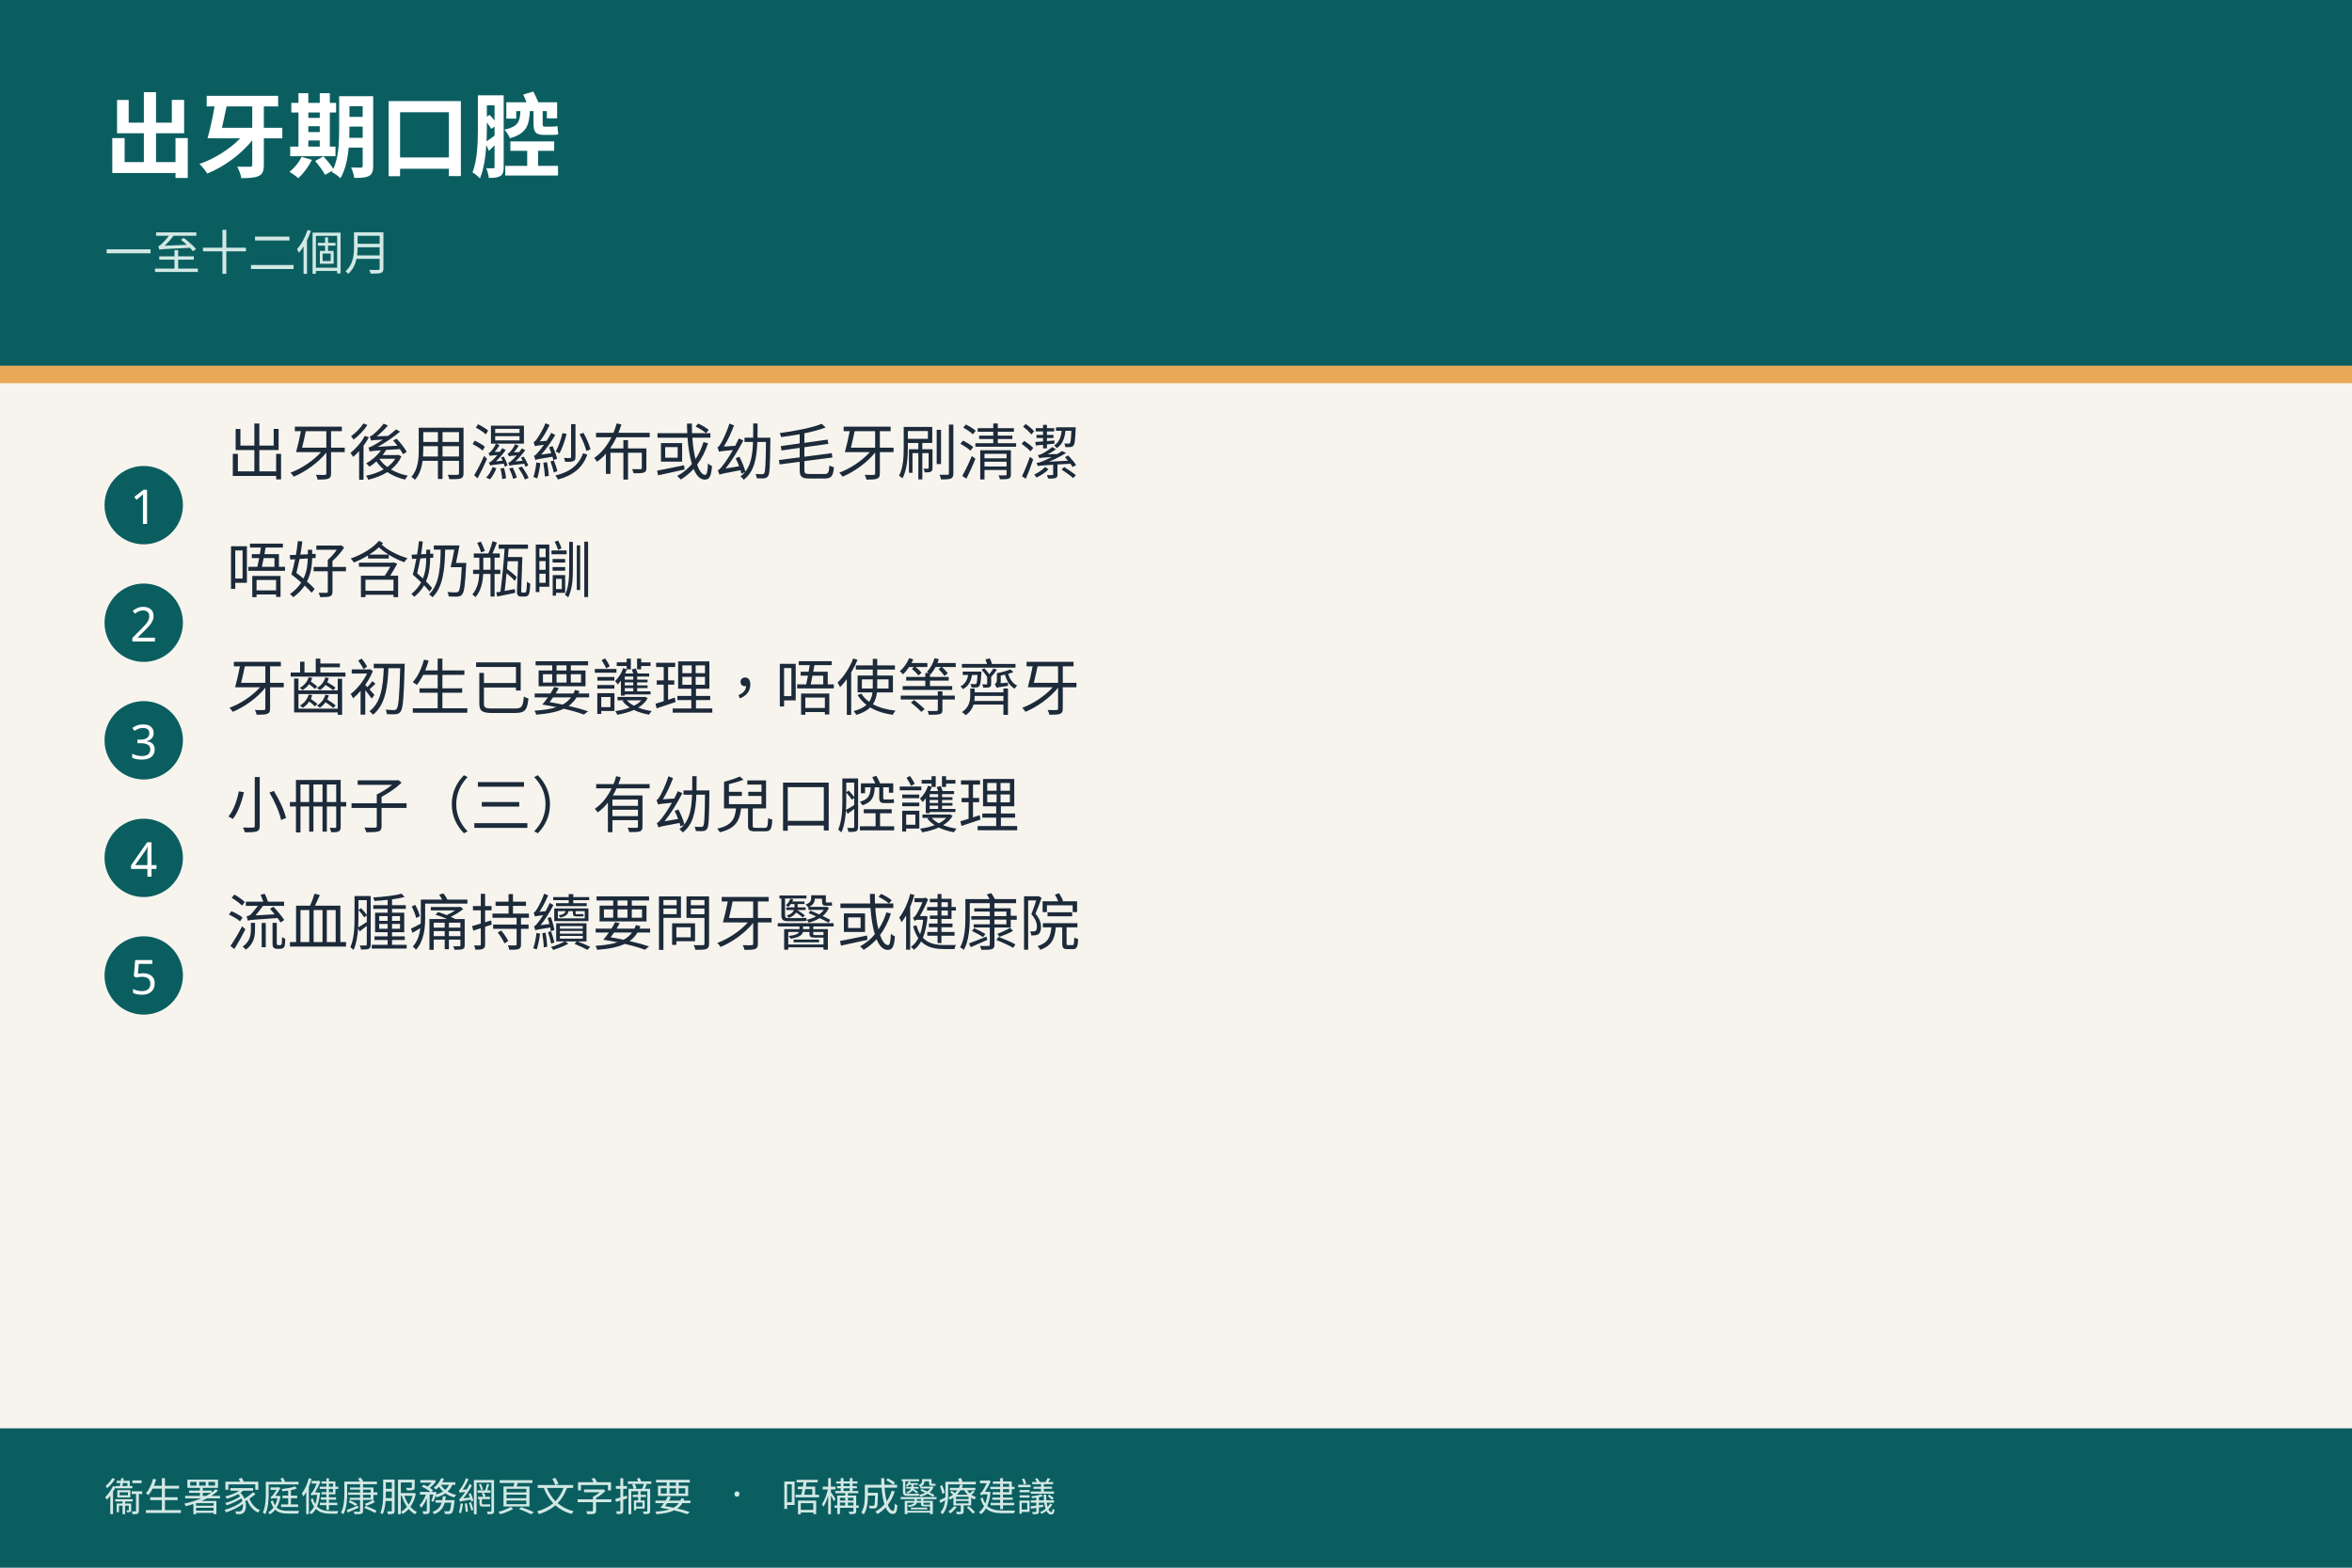
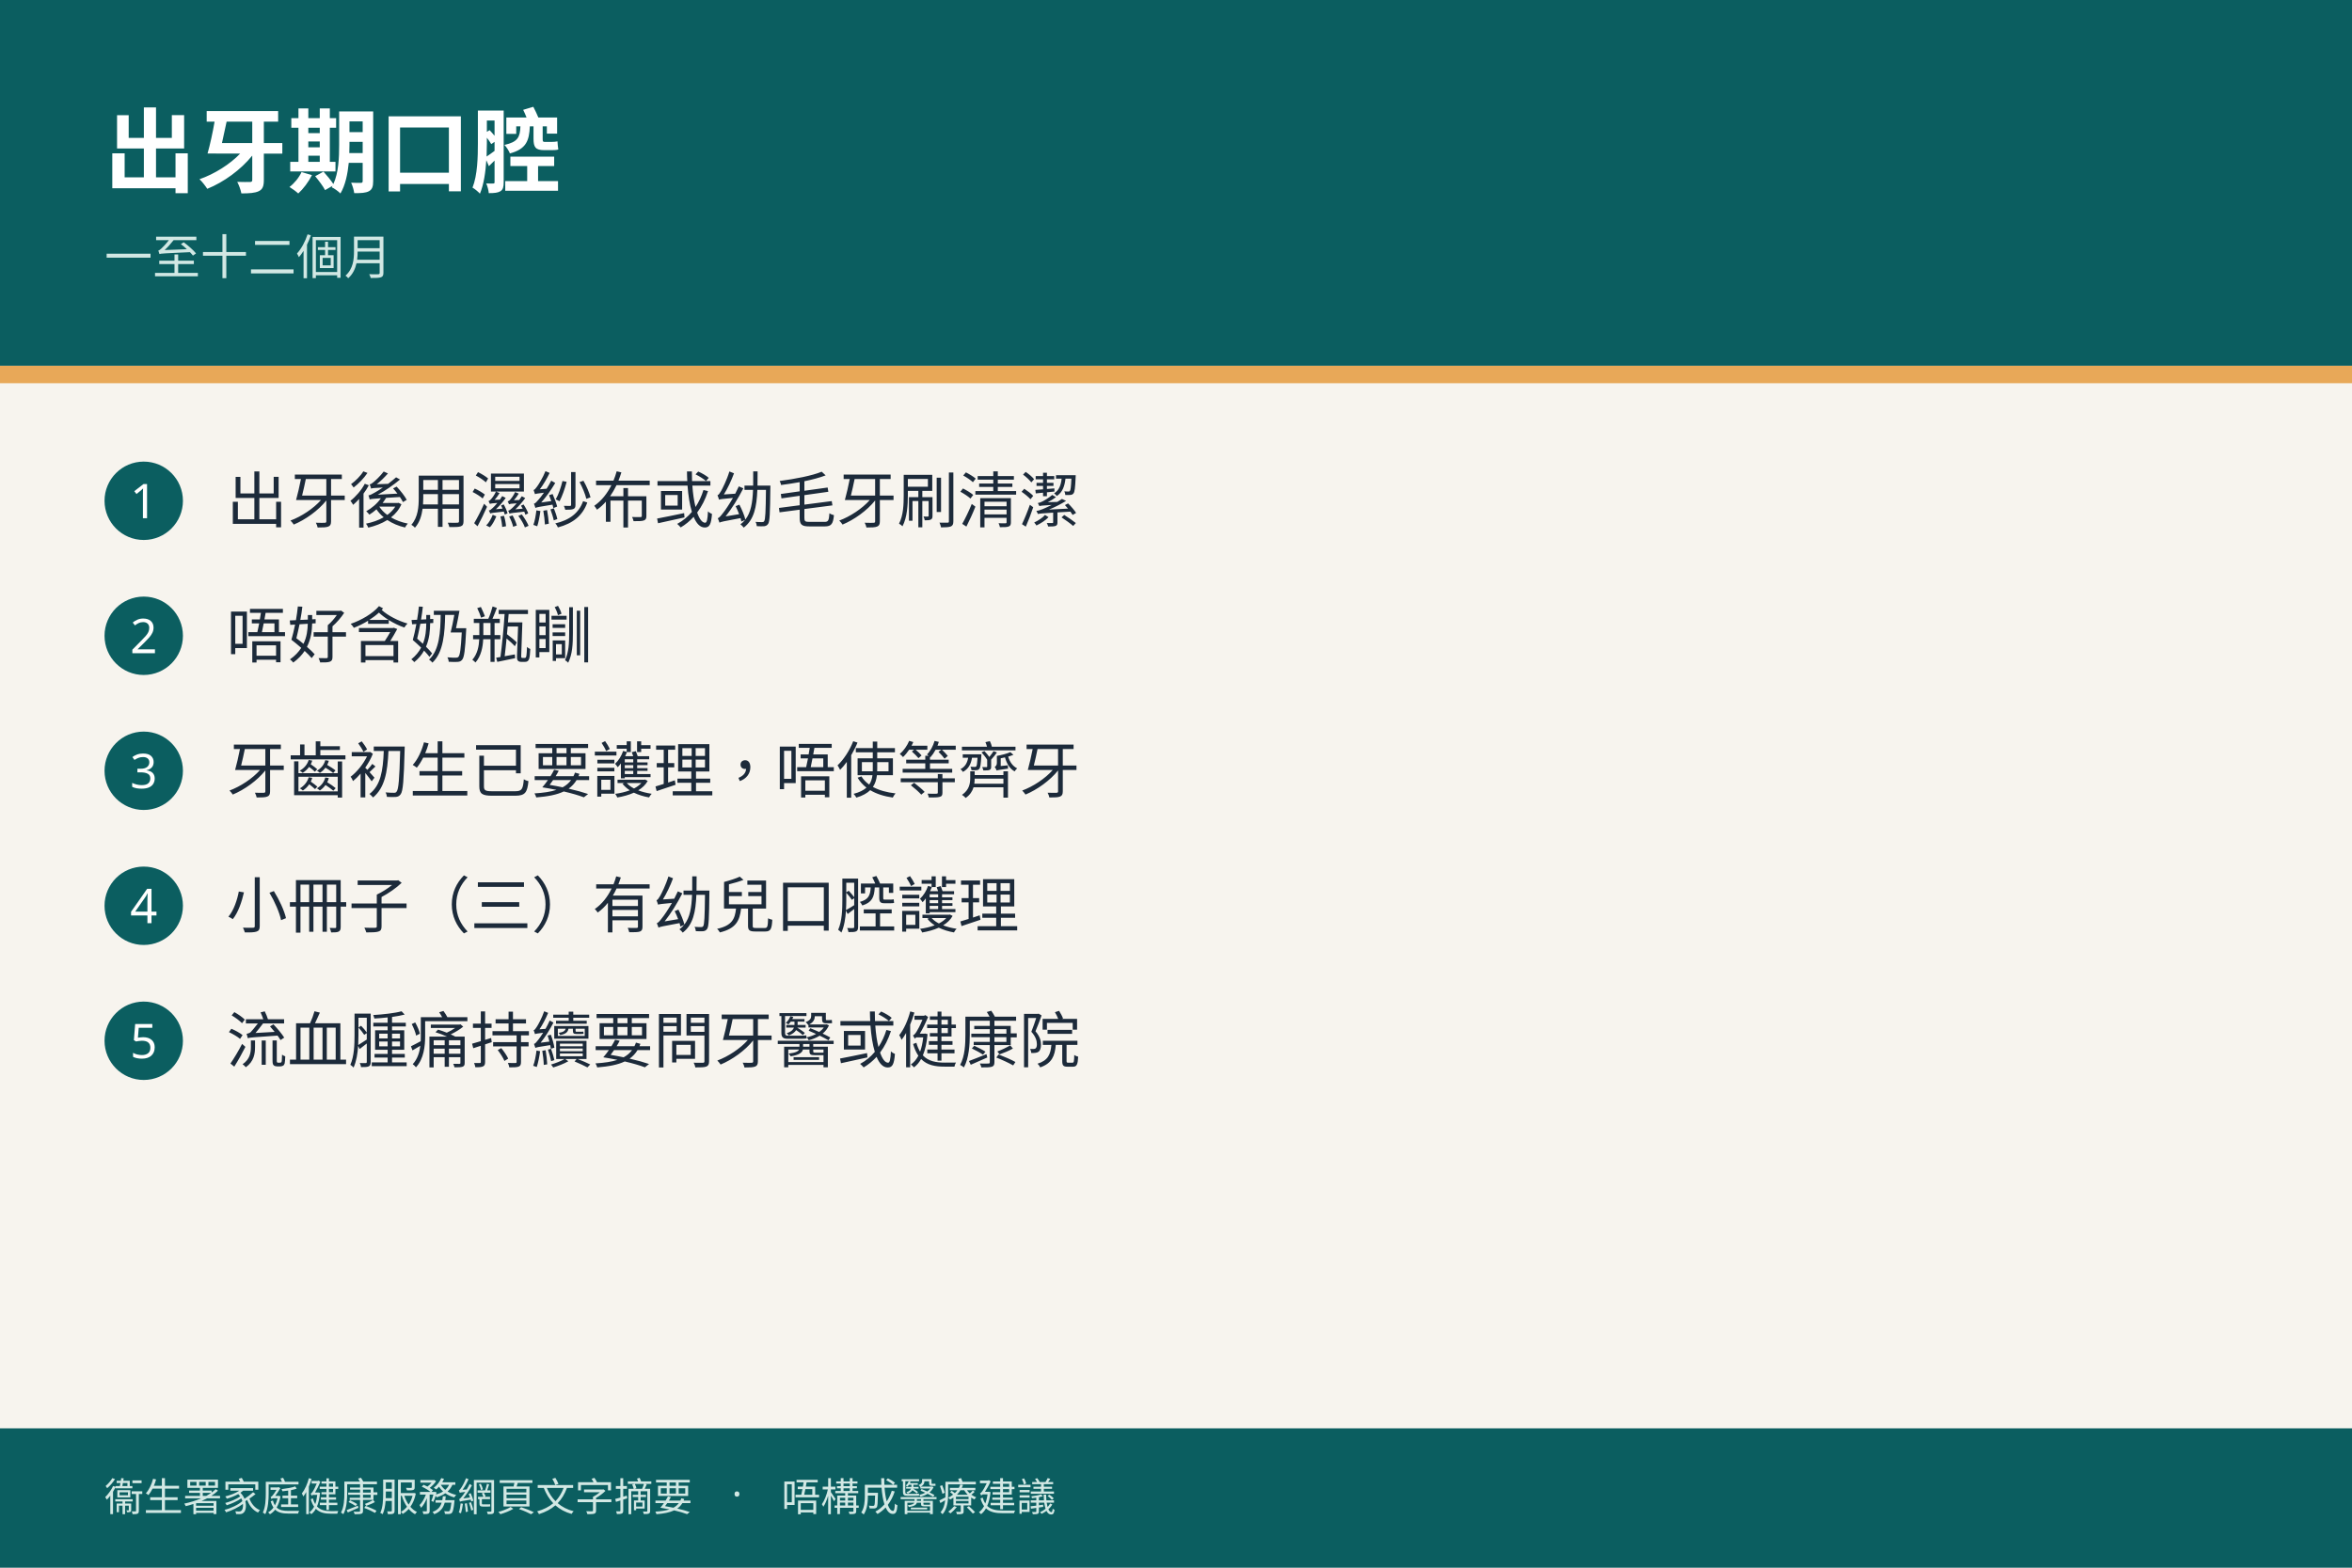
<svg xmlns="http://www.w3.org/2000/svg" viewBox="0 0 1080 720" width="100%" role="img" xml:lang="zh-Hant-HK">
  <style>text{font-family:"PingFang HK","Heiti TC","Noto Sans TC","Hiragino Sans CNS",sans-serif}</style>
  <rect width="1080" height="720" fill="#f7f4ee" />
  <rect width="1080" height="168" fill="#0b5e60" />
  <rect y="168" width="1080" height="8" fill="#e8a858" />
-   <text x="48" y="78" fill="#ffffff" font-size="42" font-weight="600">出牙期口腔</text>
-   <text x="48" y="124" fill="#d2e8e4" font-size="22">一至十二個月</text>
-   <circle cx="66" cy="232" r="18" fill="#0b5e60" />
-   <text x="66" y="233" fill="#ffffff" font-size="22" text-anchor="middle" dominant-baseline="middle">1</text>
-   <text x="104" y="218" fill="#1c2a3a" font-size="28">出牙後用濕紗布或幼毛牙刷清潔</text>
-   <circle cx="66" cy="286" r="18" fill="#0b5e60" />
-   <text x="66" y="287" fill="#ffffff" font-size="22" text-anchor="middle" dominant-baseline="middle">2</text>
-   <text x="104" y="272" fill="#1c2a3a" font-size="28">唔好含奶瓶瞓</text>
-   <circle cx="66" cy="340" r="18" fill="#0b5e60" />
-   <text x="66" y="341" fill="#ffffff" font-size="22" text-anchor="middle" dominant-baseline="middle">3</text>
-   <text x="104" y="326" fill="#1c2a3a" font-size="28">牙齒初生已要護理，唔使等齊牙</text>
-   <circle cx="66" cy="394" r="18" fill="#0b5e60" />
-   <text x="66" y="395" fill="#ffffff" font-size="22" text-anchor="middle" dominant-baseline="middle">4</text>
-   <text x="104" y="380" fill="#1c2a3a" font-size="28">小冊子（三）有幼兒口腔護理</text>
-   <circle cx="66" cy="448" r="18" fill="#0b5e60" />
-   <text x="66" y="449" fill="#ffffff" font-size="22" text-anchor="middle" dominant-baseline="middle">5</text>
-   <text x="104" y="434" fill="#1c2a3a" font-size="28">流血腫痛持續要問牙醫或健康院</text>
+   <text x="48" y="70" dy="15" fill="#ffffff" font-size="42" font-weight="600">出牙期口腔</text>
+   <text x="48" y="118" dy="8" fill="#d2e8e4" font-size="22">一至十二個月</text>
+   <circle cx="66" cy="230" r="18" fill="#0b5e60" />
+   <text x="66" y="230" dy="8" fill="#ffffff" font-size="22" text-anchor="middle">1</text>
+   <text x="104" y="230" dy="10" fill="#1c2a3a" font-size="28">出牙後用濕紗布或幼毛牙刷清潔</text>
+   <circle cx="66" cy="292" r="18" fill="#0b5e60" />
+   <text x="66" y="292" dy="8" fill="#ffffff" font-size="22" text-anchor="middle">2</text>
+   <text x="104" y="292" dy="10" fill="#1c2a3a" font-size="28">唔好含奶瓶瞓</text>
+   <circle cx="66" cy="354" r="18" fill="#0b5e60" />
+   <text x="66" y="354" dy="8" fill="#ffffff" font-size="22" text-anchor="middle">3</text>
+   <text x="104" y="354" dy="10" fill="#1c2a3a" font-size="28">牙齒初生已要護理，唔使等齊牙</text>
+   <circle cx="66" cy="416" r="18" fill="#0b5e60" />
+   <text x="66" y="416" dy="8" fill="#ffffff" font-size="22" text-anchor="middle">4</text>
+   <text x="104" y="416" dy="10" fill="#1c2a3a" font-size="28">小冊子（三）有幼兒口腔護理</text>
+   <circle cx="66" cy="478" r="18" fill="#0b5e60" />
+   <text x="66" y="478" dy="8" fill="#ffffff" font-size="22" text-anchor="middle">5</text>
+   <text x="104" y="478" dy="10" fill="#1c2a3a" font-size="28">流血腫痛持續要問牙醫或健康院</text>
  <rect y="656" width="1080" height="64" fill="#0b5e60" />
-   <text x="48" y="694" fill="#d2e8e4" font-size="18">衞生署家庭健康服務網頁文字摘要　·　唔構成醫療建議</text>
+   <text x="48" y="688" dy="6" fill="#d2e8e4" font-size="18">衞生署家庭健康服務網頁文字摘要　·　唔構成醫療建議</text>
</svg>
